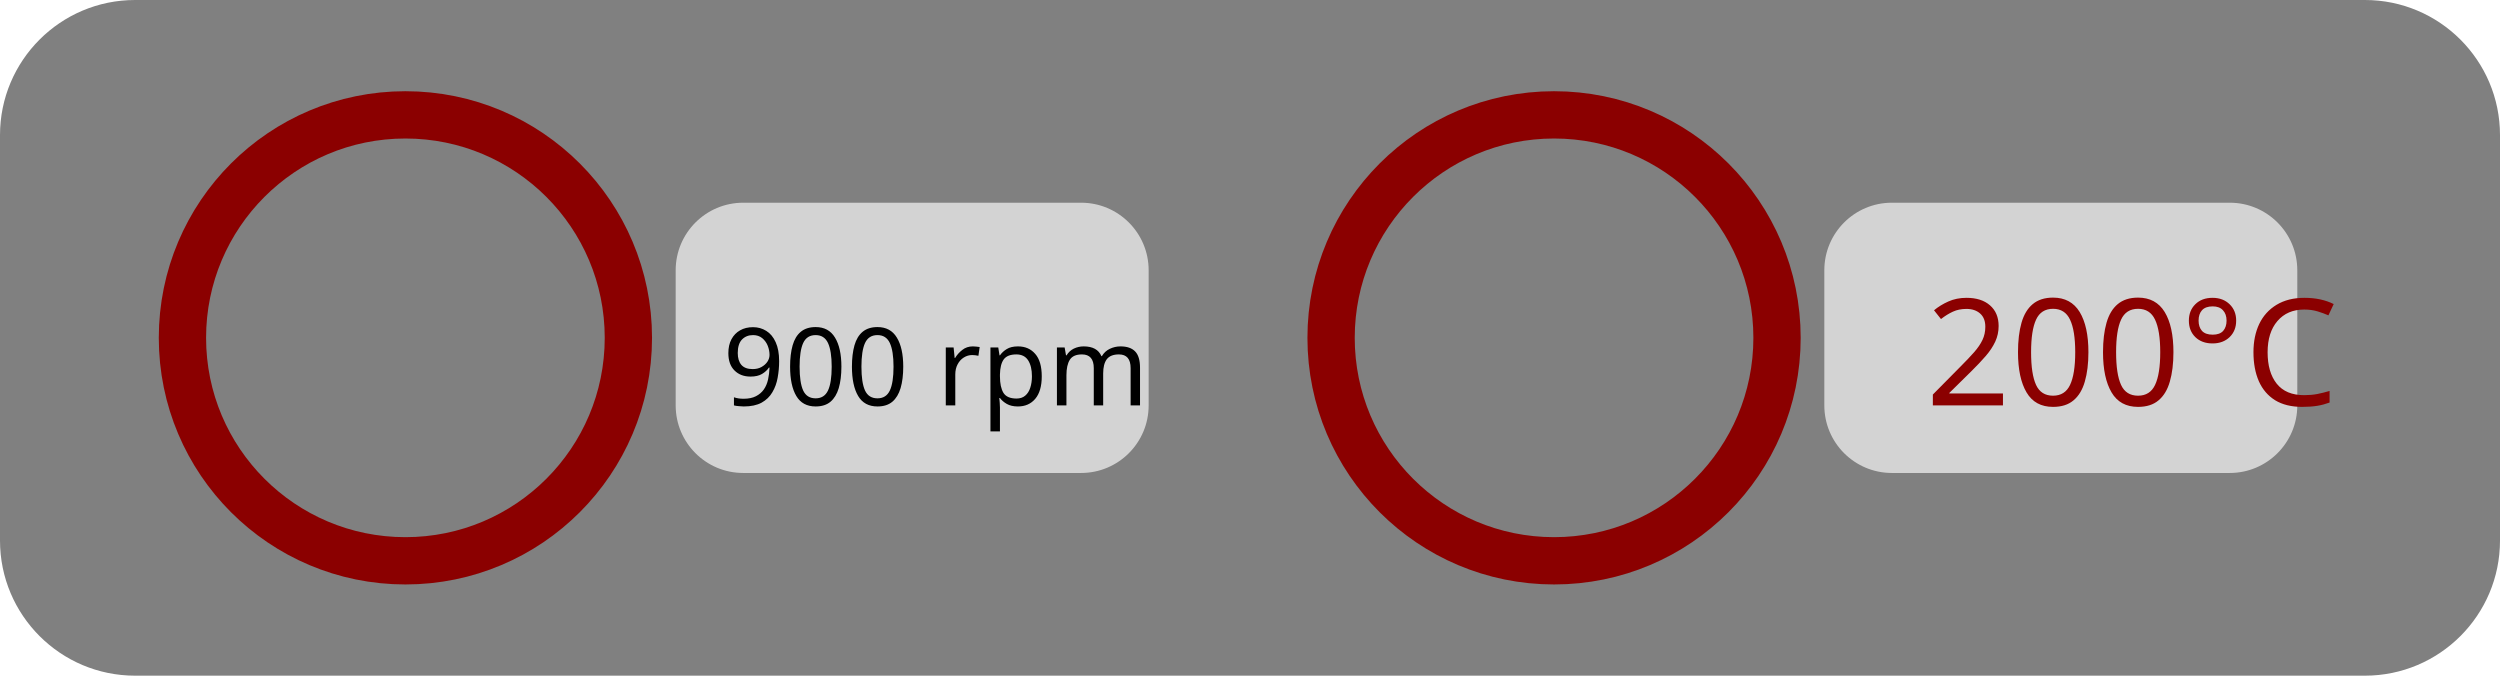
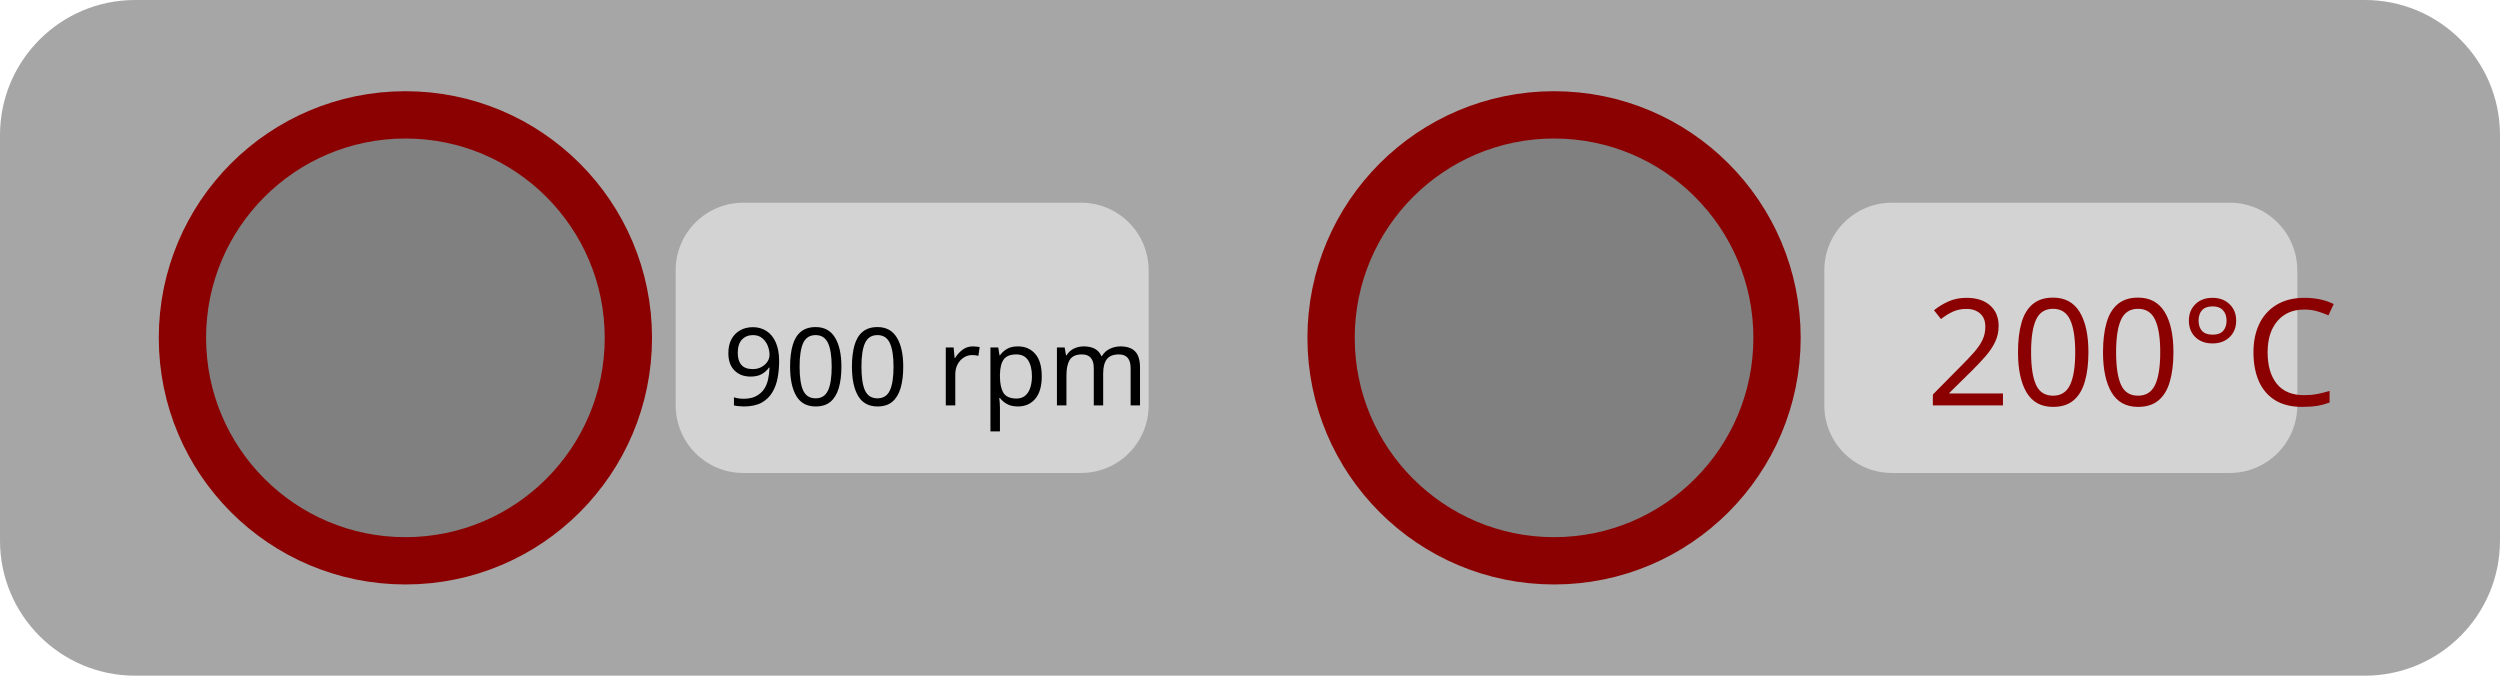
<svg xmlns="http://www.w3.org/2000/svg" text-rendering="geometricPrecision" viewBox="0 0 370 100" shape-rendering="geometricPrecision" style="white-space: pre;">
-   <rect rx="20" ry="20" width="370" height="100" stroke="none" fill="#808080" stroke-width="1px" transform="translate(0,-250) translate(0,250)" />
+   <rect rx="20" ry="20" width="370" height="100" stroke="none" fill="#a6a6a6" stroke-width="1px" transform="translate(0,-250) translate(0,250)" />
  <ellipse stroke="#8b0000" stroke-width="7px" fill="#808080" rx="33" ry="33" transform="translate(0,-250) translate(60,300)" />
  <ellipse stroke="#8b0000" stroke-width="7px" fill="#808080" rx="33" ry="33" transform="translate(0,-250) translate(230,300)" />
  <rect rx="10" ry="10" width="70" height="40" stroke="none" fill="#d3d3d3" stroke-width="1px" transform="translate(0,-250) translate(100,280)" />
  <rect rx="10" ry="10" width="70" height="40" stroke="none" fill="#d3d3d3" stroke-width="1px" transform="translate(0,-250) translate(270,280)" />
  <text font-size="16" font-family="impact" stroke="none" fill="#000000" stroke-width="1px" transform="translate(0,-250) translate(107,310)">900 rpm</text>
  <text font-size="22" font-family="impact" fill="#8b0000" stroke="none" stroke-width="1px" transform="translate(0,-250) translate(285,310)">200°C</text>
</svg>
